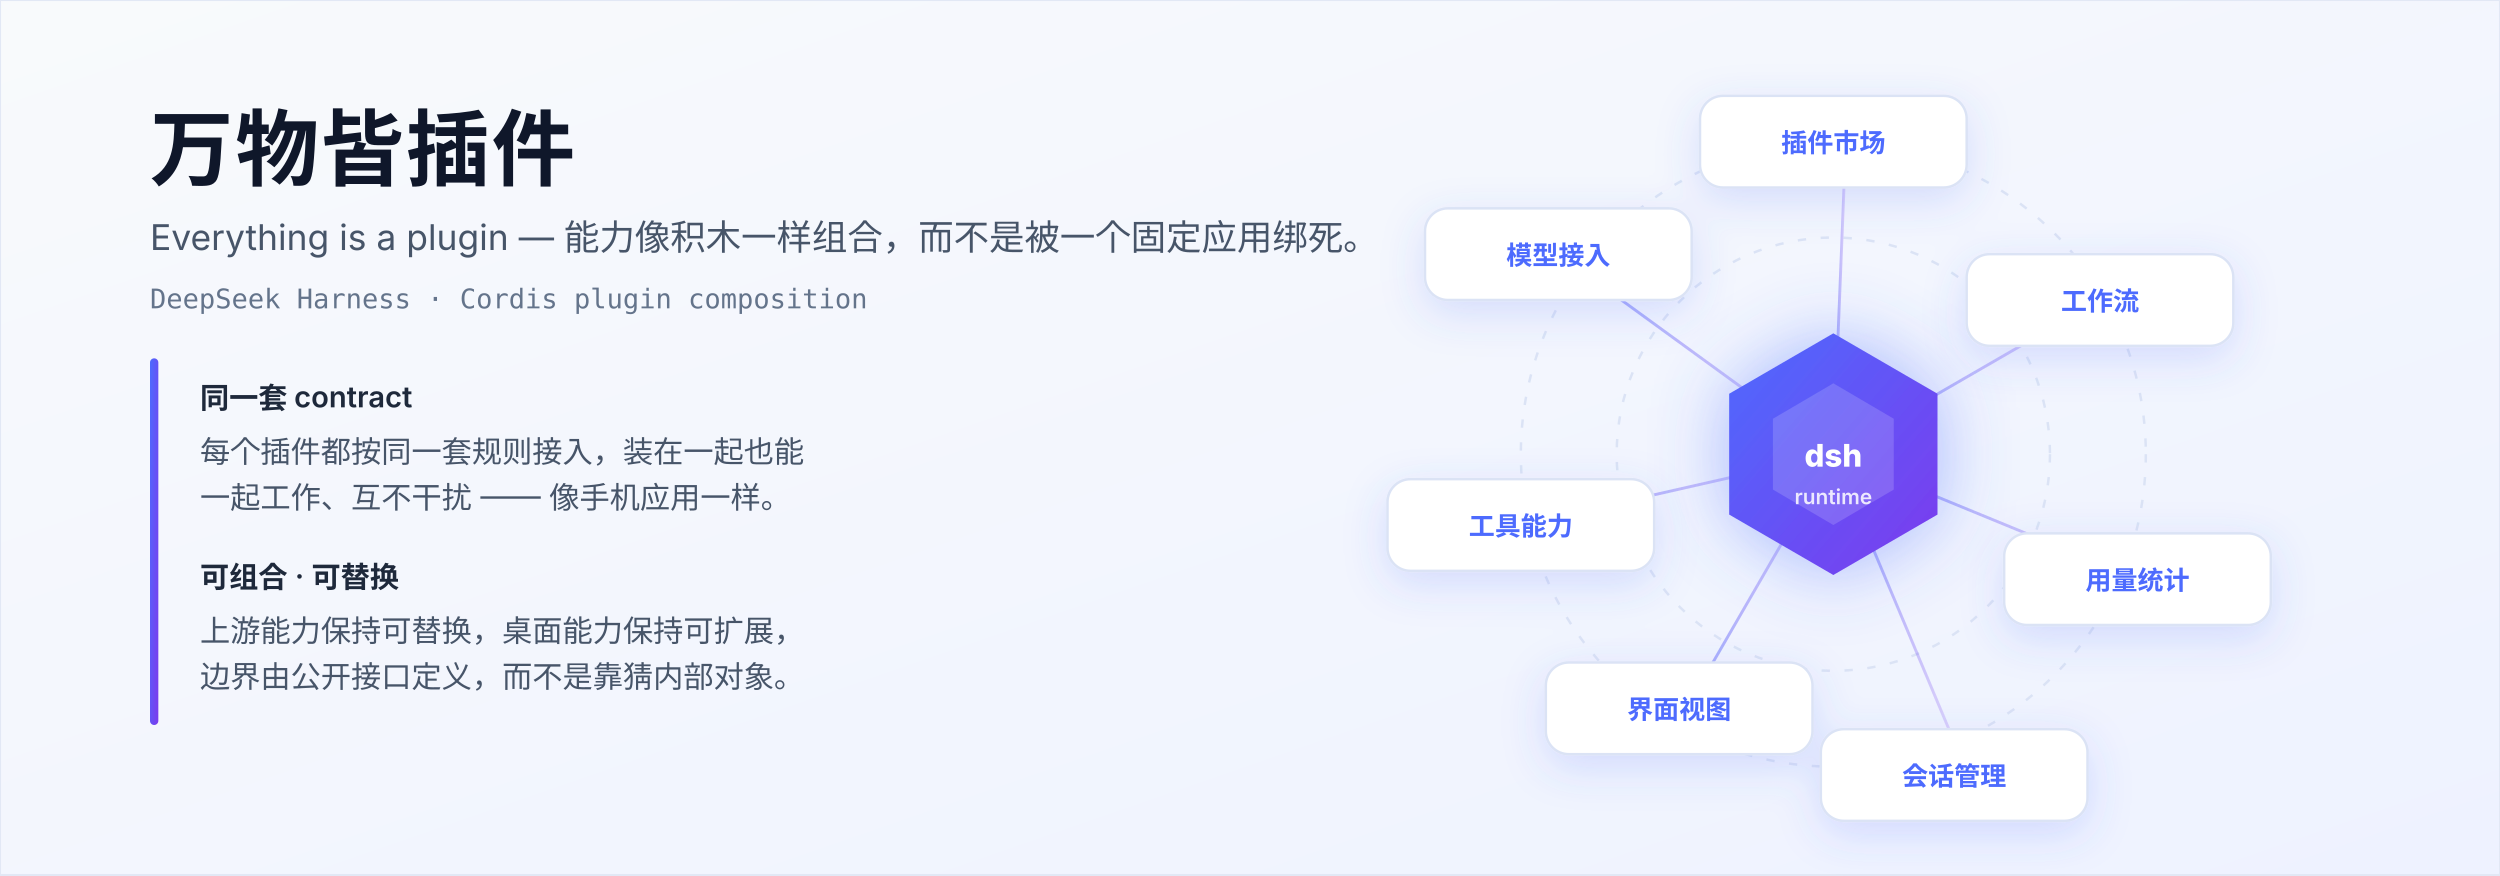
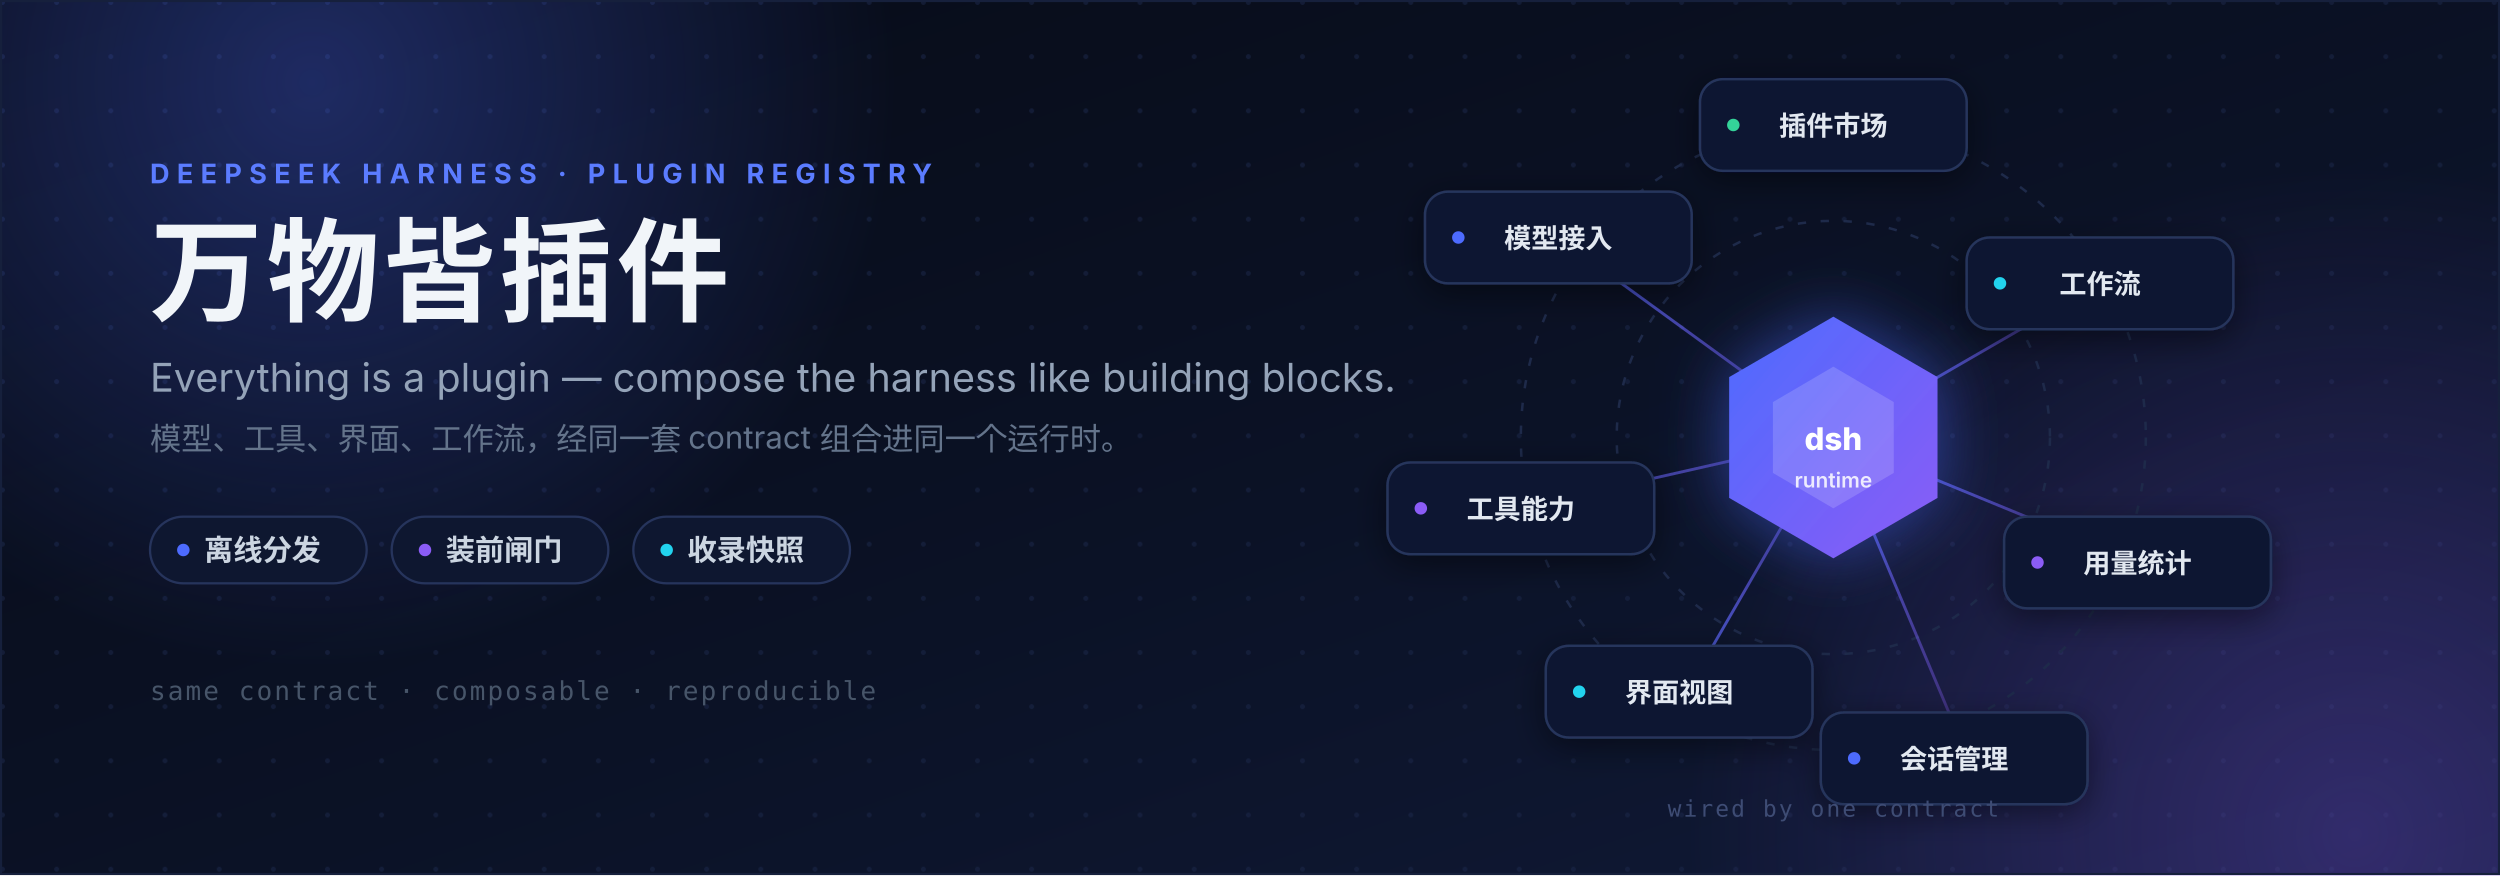
- <svg xmlns="http://www.w3.org/2000/svg" viewBox="0 0 1200 420" width="1200" height="420" role="img" aria-label="万物皆插件：可插拔的能力单元组合进同一个 DeepSeek Harness 运行时">
+ <svg xmlns="http://www.w3.org/2000/svg" viewBox="0 0 1200 420" width="1200" height="420" role="img" aria-label="万物皆插件：可插拔的能力单元经同一套 contract 组合进同一个 DeepSeek Harness 运行时">
  <defs>
    <linearGradient id="bg" x1="0" y1="0" x2="1" y2="1">
-       <stop offset="0%" stop-color="#f8fafc" />
-       <stop offset="100%" stop-color="#eef2ff" />
+       <stop offset="0%" stop-color="#070B16" />
+       <stop offset="55%" stop-color="#0B1226" />
+       <stop offset="100%" stop-color="#101A38" />
    </linearGradient>
+     <radialGradient id="glowBlue" cx="0.5" cy="0.5" r="0.5">
+       <stop offset="0%" stop-color="#4D6BFE" stop-opacity="0.32" />
+       <stop offset="100%" stop-color="#4D6BFE" stop-opacity="0" />
+     </radialGradient>
+     <radialGradient id="glowViolet" cx="0.5" cy="0.5" r="0.5">
+       <stop offset="0%" stop-color="#8B5CF6" stop-opacity="0.28" />
+       <stop offset="100%" stop-color="#8B5CF6" stop-opacity="0" />
+     </radialGradient>
    <linearGradient id="core" x1="0" y1="0" x2="1" y2="1">
-       <stop offset="0%" stop-color="#4d6bfe" />
-       <stop offset="100%" stop-color="#7c3aed" />
+       <stop offset="0%" stop-color="#4D6BFE" />
+       <stop offset="100%" stop-color="#8B5CF6" />
    </linearGradient>
-     <linearGradient id="edge" x1="0" y1="0" x2="1" y2="0">
-       <stop offset="0%" stop-color="#4d6bfe" stop-opacity="0.55" />
-       <stop offset="100%" stop-color="#7c3aed" stop-opacity="0.18" />
+     <linearGradient id="wire" x1="0" y1="0" x2="1" y2="0">
+       <stop offset="0%" stop-color="#4D6BFE" stop-opacity="0.85" />
+       <stop offset="100%" stop-color="#8B5CF6" stop-opacity="0.30" />
    </linearGradient>
-     <filter id="soft" x="-30%" y="-30%" width="160%" height="160%">
-       <feDropShadow dx="0" dy="6" stdDeviation="10" flood-color="#4d6bfe" flood-opacity="0.18" />
+     <filter id="coreGlow" x="-60%" y="-60%" width="220%" height="220%">
+       <feDropShadow dx="0" dy="0" stdDeviation="16" flood-color="#4D6BFE" flood-opacity="0.55" />
    </filter>
-     <filter id="coreGlow" x="-50%" y="-50%" width="200%" height="200%">
-       <feDropShadow dx="0" dy="0" stdDeviation="18" flood-color="#4d6bfe" flood-opacity="0.45" />
+     <filter id="chipGlow" x="-30%" y="-40%" width="160%" height="180%">
+       <feDropShadow dx="0" dy="4" stdDeviation="8" flood-color="#000000" flood-opacity="0.45" />
    </filter>
+     <pattern id="dots" width="26" height="26" patternUnits="userSpaceOnUse">
+       <circle cx="1.2" cy="1.2" r="1.2" fill="#1B2748" />
+     </pattern>
    <style>
      .t     { font-family: -apple-system, BlinkMacSystemFont, "Segoe UI", "PingFang SC",
                            "Hiragino Sans GB", "Microsoft YaHei", sans-serif; }
-       .title { font-size: 40px; font-weight: 800; letter-spacing: 1px; fill: #0f172a; }
-       .sub   { font-size: 17px; font-weight: 400; fill: #475569; }
-       .lbl   { font-size: 14px; font-weight: 600; fill: #1e293b; }
-       .tag   { font-size: 12.5px; font-weight: 600; fill: #4d6bfe; }
-       .code  { font-family: ui-monospace, SFMono-Regular, Menlo, Consolas, monospace;
-                font-size: 13px; fill: #64748b; }
- 
-       .chip  { fill: #ffffff; stroke: #dbe3f5; stroke-width: 1.2; }
-       .wire  { stroke: url(#edge); stroke-width: 1.4; fill: none; }
-       .ring  { fill: none; stroke: #dbe3f5; stroke-width: 1.2; stroke-dasharray: 4 7; }
- 
-       @media (prefers-color-scheme: dark) {
-         .title { fill: #f1f5f9; }
-         .sub   { fill: #94a3b8; }
-         .lbl   { fill: #e2e8f0; }
-         .tag   { fill: #8aa2ff; }
-         .code  { fill: #94a3b8; }
-         .chip  { fill: #111827; stroke: #2b3550; }
-         .ring  { stroke: #2b3550; }
-       }
+       .mono  { font-family: ui-monospace, SFMono-Regular, Menlo, Consolas, monospace; }
+       .eyebrow { font-size: 13px; font-weight: 700; letter-spacing: 3.5px; fill: #5B7CFF; }
+       .title { font-size: 54px; font-weight: 800; letter-spacing: 2px; fill: #F1F5F9; }
+       .en    { font-size: 19px; font-weight: 400; fill: #94A3B8; }
+       .zh    { font-size: 15px; font-weight: 400; fill: #64748B; }
+       .foot  { font-size: 12.5px; letter-spacing: 1px; fill: #475569; }
+       .chip  { fill: #0E1730; stroke: #26345C; stroke-width: 1.2; }
+       .chiptext { font-size: 13px; font-weight: 600; fill: #E2E8F0; }
+       .pill  { fill: #0E1730; stroke: #26345C; stroke-width: 1.1; }
+       .pilltext { font-size: 14px; font-weight: 600; fill: #CBD5E1; }
+       .wirel { stroke: url(#wire); stroke-width: 1.4; fill: none; }
+       .ring  { fill: none; stroke: #1E2A4A; stroke-width: 1.2; stroke-dasharray: 4 7; }
    </style>
  </defs>
  <rect width="1200" height="420" fill="url(#bg)" />
-   <rect width="1200" height="420" fill="none" stroke="#e2e8f5" stroke-width="1" />
-   <text class="t title" x="72" y="86">万物皆插件</text>
-   <text class="t sub" x="72" y="120">Everything is a plugin — 能力像积木一样组合，而不是被一个固定应用绑死。</text>
-   <text class="t code" x="72" y="148">DeepSeek Harness · Cordis plugin composition</text>
-   <g transform="translate(880 218)">
+   <rect width="1200" height="420" fill="url(#dots)" opacity="0.55" />
+   <circle cx="150" cy="40" r="280" fill="url(#glowBlue)" />
+   <circle cx="1130" cy="400" r="320" fill="url(#glowViolet)" />
+   <rect x="0.5" y="0.5" width="1199" height="419" fill="none" stroke="#16203C" stroke-width="1" />
+   <g class="t">
+     <text class="eyebrow" x="72" y="88">DEEPSEEK HARNESS · PLUGIN REGISTRY</text>
+     <text class="title" x="72" y="150">万物皆插件</text>
+     <text class="en" x="72" y="188">Everything is a plugin — compose the harness like building blocks.</text>
+     <text class="zh" x="72" y="216">模型、工具、界面、工作流，经同一套 contract 组合进同一个运行时。</text>
+     <g>
+       <rect class="pill" x="72" y="248" width="104" height="32" rx="16" />
+       <circle cx="88" cy="264" r="3" fill="#4D6BFE" />
+       <text class="pilltext" x="98" y="269">离线分发</text>
+       <rect class="pill" x="188" y="248" width="104" height="32" rx="16" />
+       <circle cx="204" cy="264" r="3" fill="#8B5CF6" />
+       <text class="pilltext" x="214" y="269">装前闸门</text>
+       <rect class="pill" x="304" y="248" width="104" height="32" rx="16" />
+       <circle cx="320" cy="264" r="3" fill="#22D3EE" />
+       <text class="pilltext" x="330" y="269">收录快照</text>
+     </g>
+     <text class="mono foot" x="72" y="336">same contract · composable · reproducible</text>
+   </g>
+   <g transform="translate(880 210)">
    <circle class="ring" r="150" />
    <circle class="ring" r="104" />
-     <g class="wire">
+     <g class="wirel">
      <path d="M0 0 L -132 -96" />
      <path d="M0 0 L -150 34" />
      <path d="M0 0 L -74 128" />
      <path d="M0 0 L 58 138" />
      <path d="M0 0 L 146 60" />
      <path d="M0 0 L 128 -74" />
-       <path d="M0 0 L 6 -150" />
+       <path d="M0 0 L 0 -150" />
    </g>
    <g filter="url(#coreGlow)">
      <path d="M0 -58 L50 -29 L50 29 L0 58 L-50 29 L-50 -29 Z" fill="url(#core)" />
    </g>
    <path d="M0 -34 L29 -17 L29 17 L0 34 L-29 17 L-29 -17 Z" fill="#ffffff" fill-opacity="0.16" />
    <text class="t" x="0" y="6" text-anchor="middle" style="font-size:15px;font-weight:800;fill:#ffffff">dsh</text>
    <text class="t" x="0" y="24" text-anchor="middle" style="font-size:10px;font-weight:600;fill:#ffffff;fill-opacity:0.85">runtime</text>
-     <g class="chip" filter="url(#soft)">
-       <rect x="-196" y="-118" width="128" height="44" rx="11" />
-       <rect x="-214" y="12" width="128" height="44" rx="11" />
-       <rect x="-138" y="100" width="128" height="44" rx="11" />
-       <rect x="-6" y="132" width="128" height="44" rx="11" />
-       <rect x="82" y="38" width="128" height="44" rx="11" />
-       <rect x="64" y="-96" width="128" height="44" rx="11" />
-       <rect x="-64" y="-172" width="128" height="44" rx="11" />
+     <g filter="url(#chipGlow)">
+       <rect class="chip" x="-196" y="-118" width="128" height="44" rx="11" />
+       <rect class="chip" x="-214" y="12" width="128" height="44" rx="11" />
+       <rect class="chip" x="-138" y="100" width="128" height="44" rx="11" />
+       <rect class="chip" x="-6" y="132" width="128" height="44" rx="11" />
+       <rect class="chip" x="82" y="38" width="128" height="44" rx="11" />
+       <rect class="chip" x="64" y="-96" width="128" height="44" rx="11" />
+       <rect class="chip" x="-64" y="-172" width="128" height="44" rx="11" />
    </g>
-     <g class="tag" text-anchor="middle">
+     <g>
+       <circle cx="-180" cy="-96" r="3" fill="#4D6BFE" />
+       <circle cx="-198" cy="34" r="3" fill="#8B5CF6" />
+       <circle cx="-122" cy="122" r="3" fill="#22D3EE" />
+       <circle cx="10" cy="154" r="3" fill="#4D6BFE" />
+       <circle cx="98" cy="60" r="3" fill="#8B5CF6" />
+       <circle cx="80" cy="-74" r="3" fill="#22D3EE" />
+       <circle cx="-48" cy="-150" r="3" fill="#34D399" />
+     </g>
+     <g class="t chiptext" text-anchor="middle">
      <text x="-132" y="-91">模型接入</text>
      <text x="-150" y="39">工具能力</text>
      <text x="-74" y="127">界面视图</text>
      <text x="58" y="159">会话管理</text>
      <text x="146" y="65">用量统计</text>
      <text x="128" y="-69">工作流</text>
      <text x="0" y="-145">插件市场</text>
    </g>
-   </g>
-   <g transform="translate(72 196)" class="t">
-     <rect x="0" y="-24" width="4" height="176" rx="2" fill="url(#core)" />
-     <text class="lbl" x="24" y="0">同一套 contract</text>
-     <text class="sub" x="24" y="26" style="font-size:14.5px">每个插件都按同一套规则接入，装在一起也能</text>
-     <text class="sub" x="24" y="48" style="font-size:14.5px">一起工作、互不干扰 —— 像手机应用一样。</text>
-     <text class="lbl" x="24" y="86">可组合 · 可替换</text>
-     <text class="sub" x="24" y="112" style="font-size:14.5px">上游能力保持可替换，桌面能力保持可扩展，</text>
-     <text class="sub" x="24" y="134" style="font-size:14.5px">边界由公开接口定义，而不是靠猜内部对象。</text>
+     <text class="mono" x="0" y="182" text-anchor="middle" style="font-size:11px;letter-spacing:1px;fill:#3E4C74">wired by one contract</text>
  </g>
</svg>
